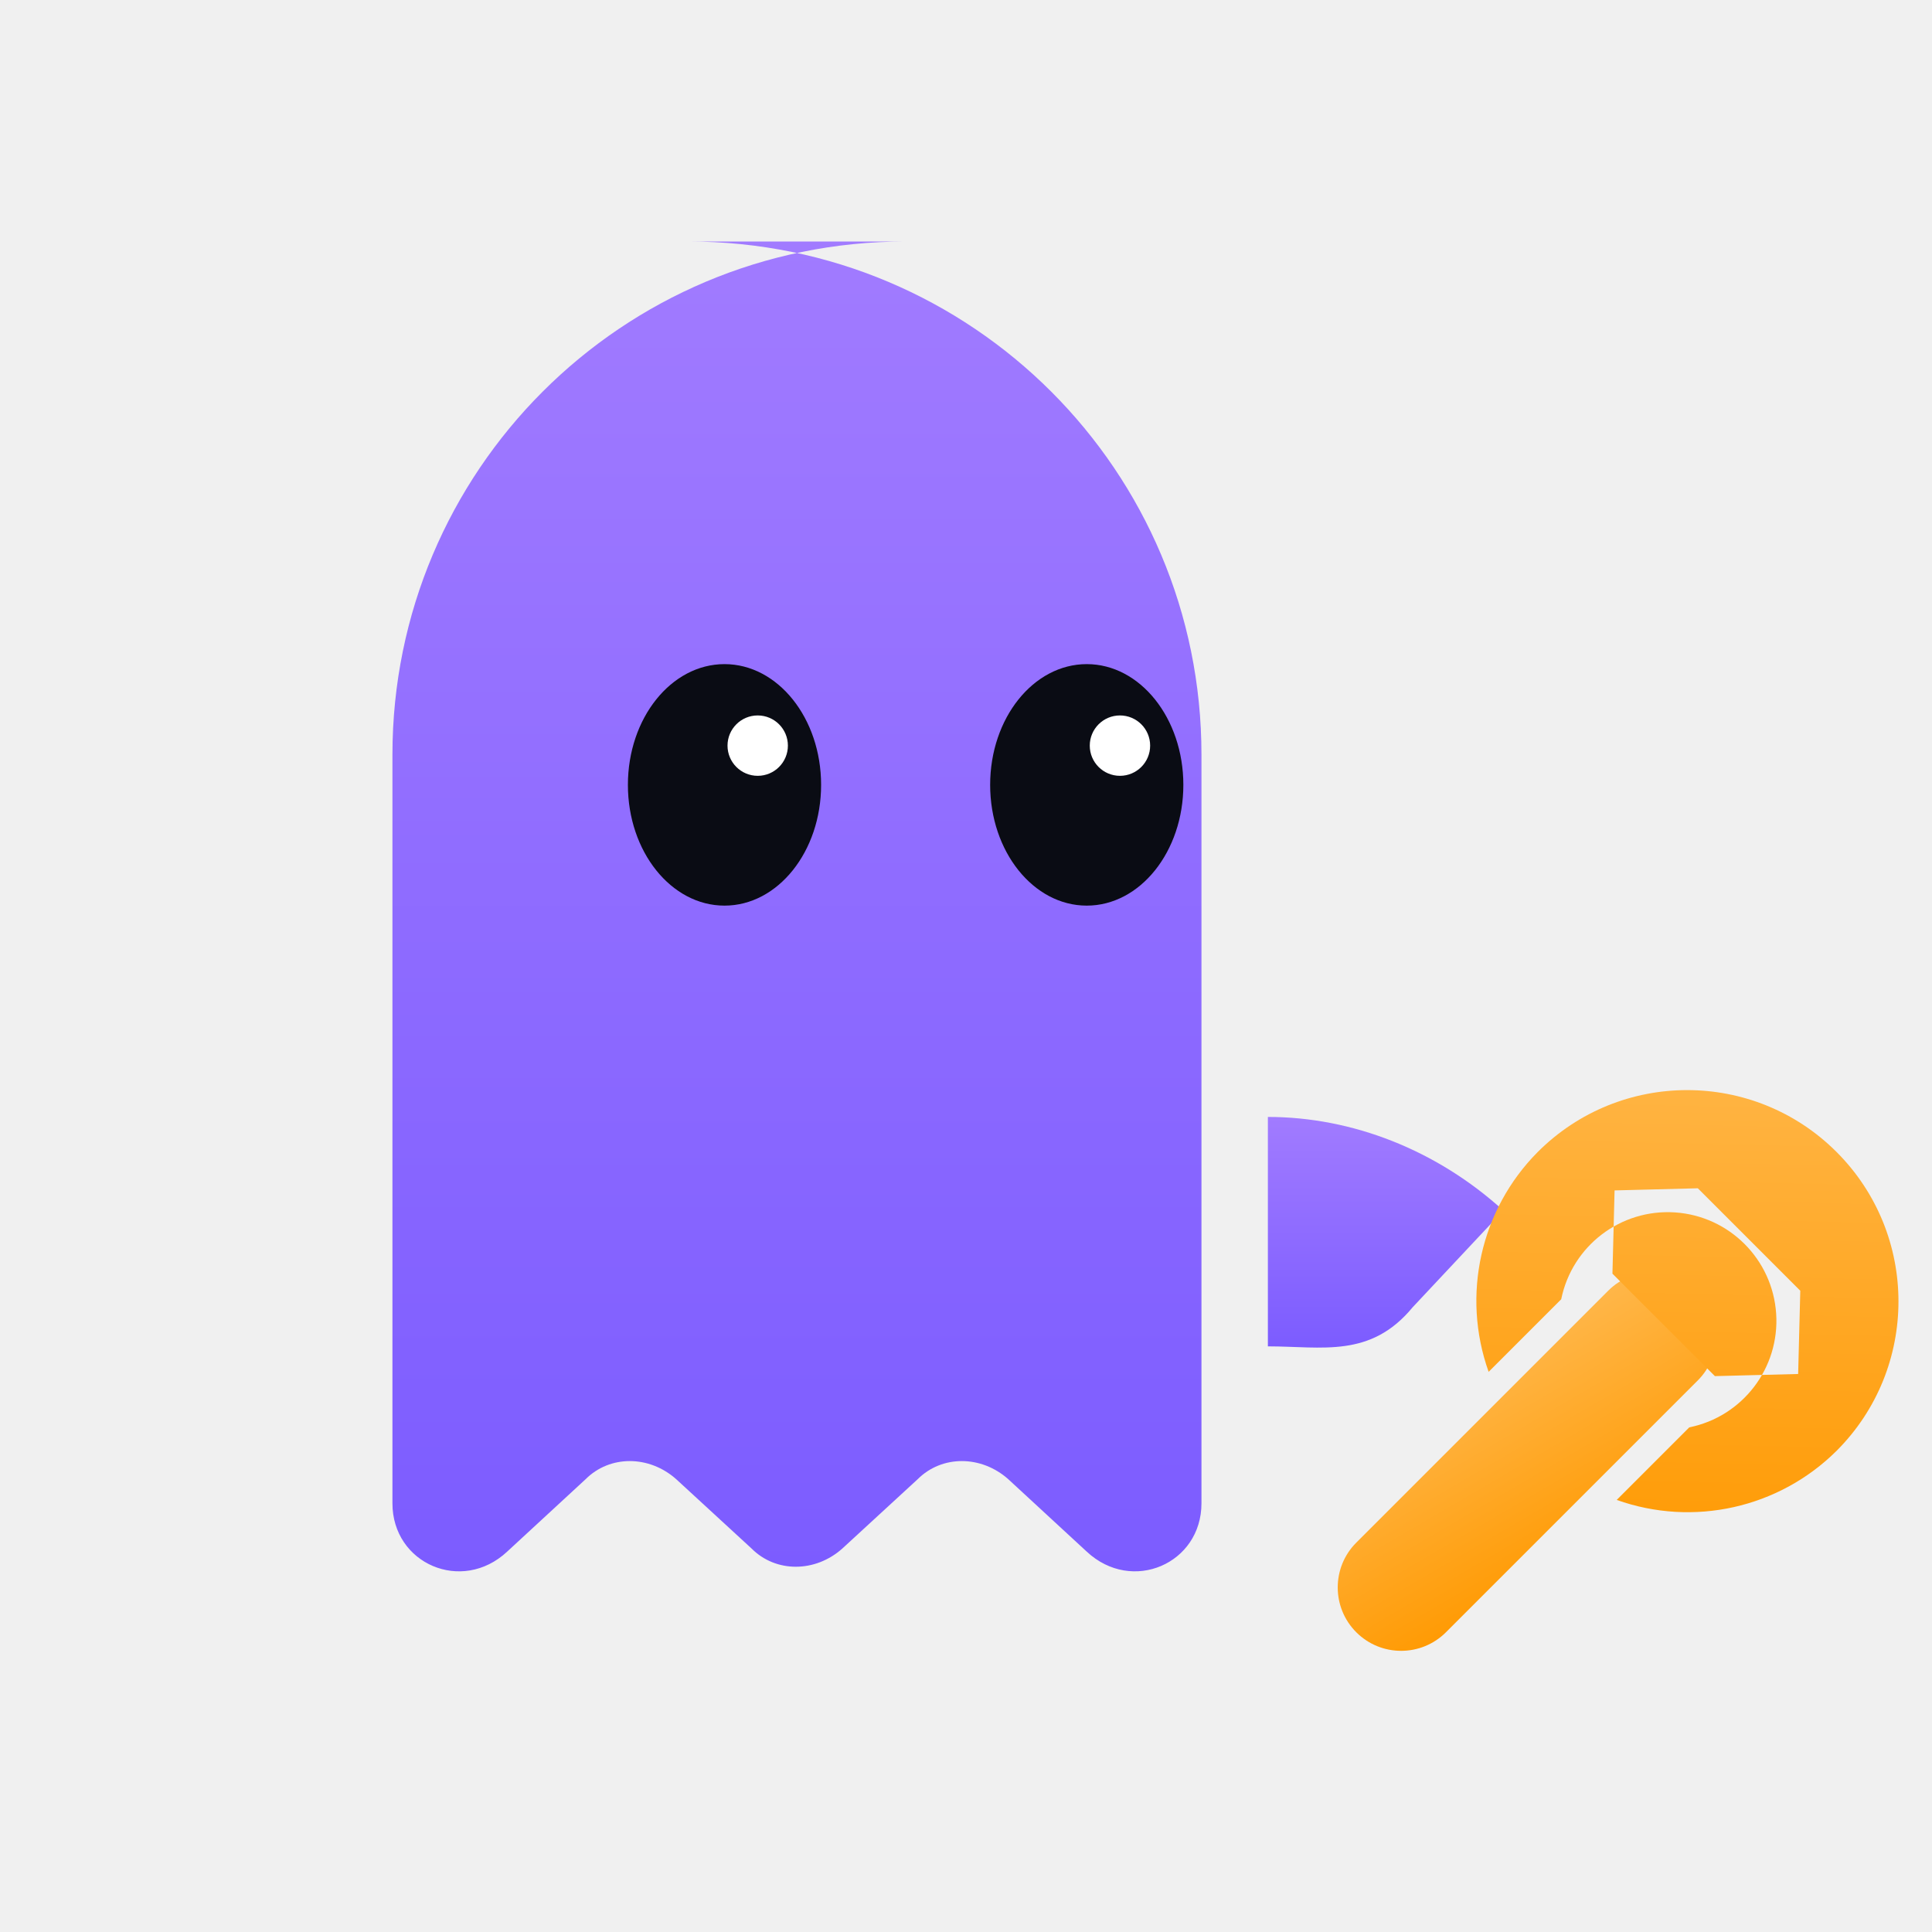
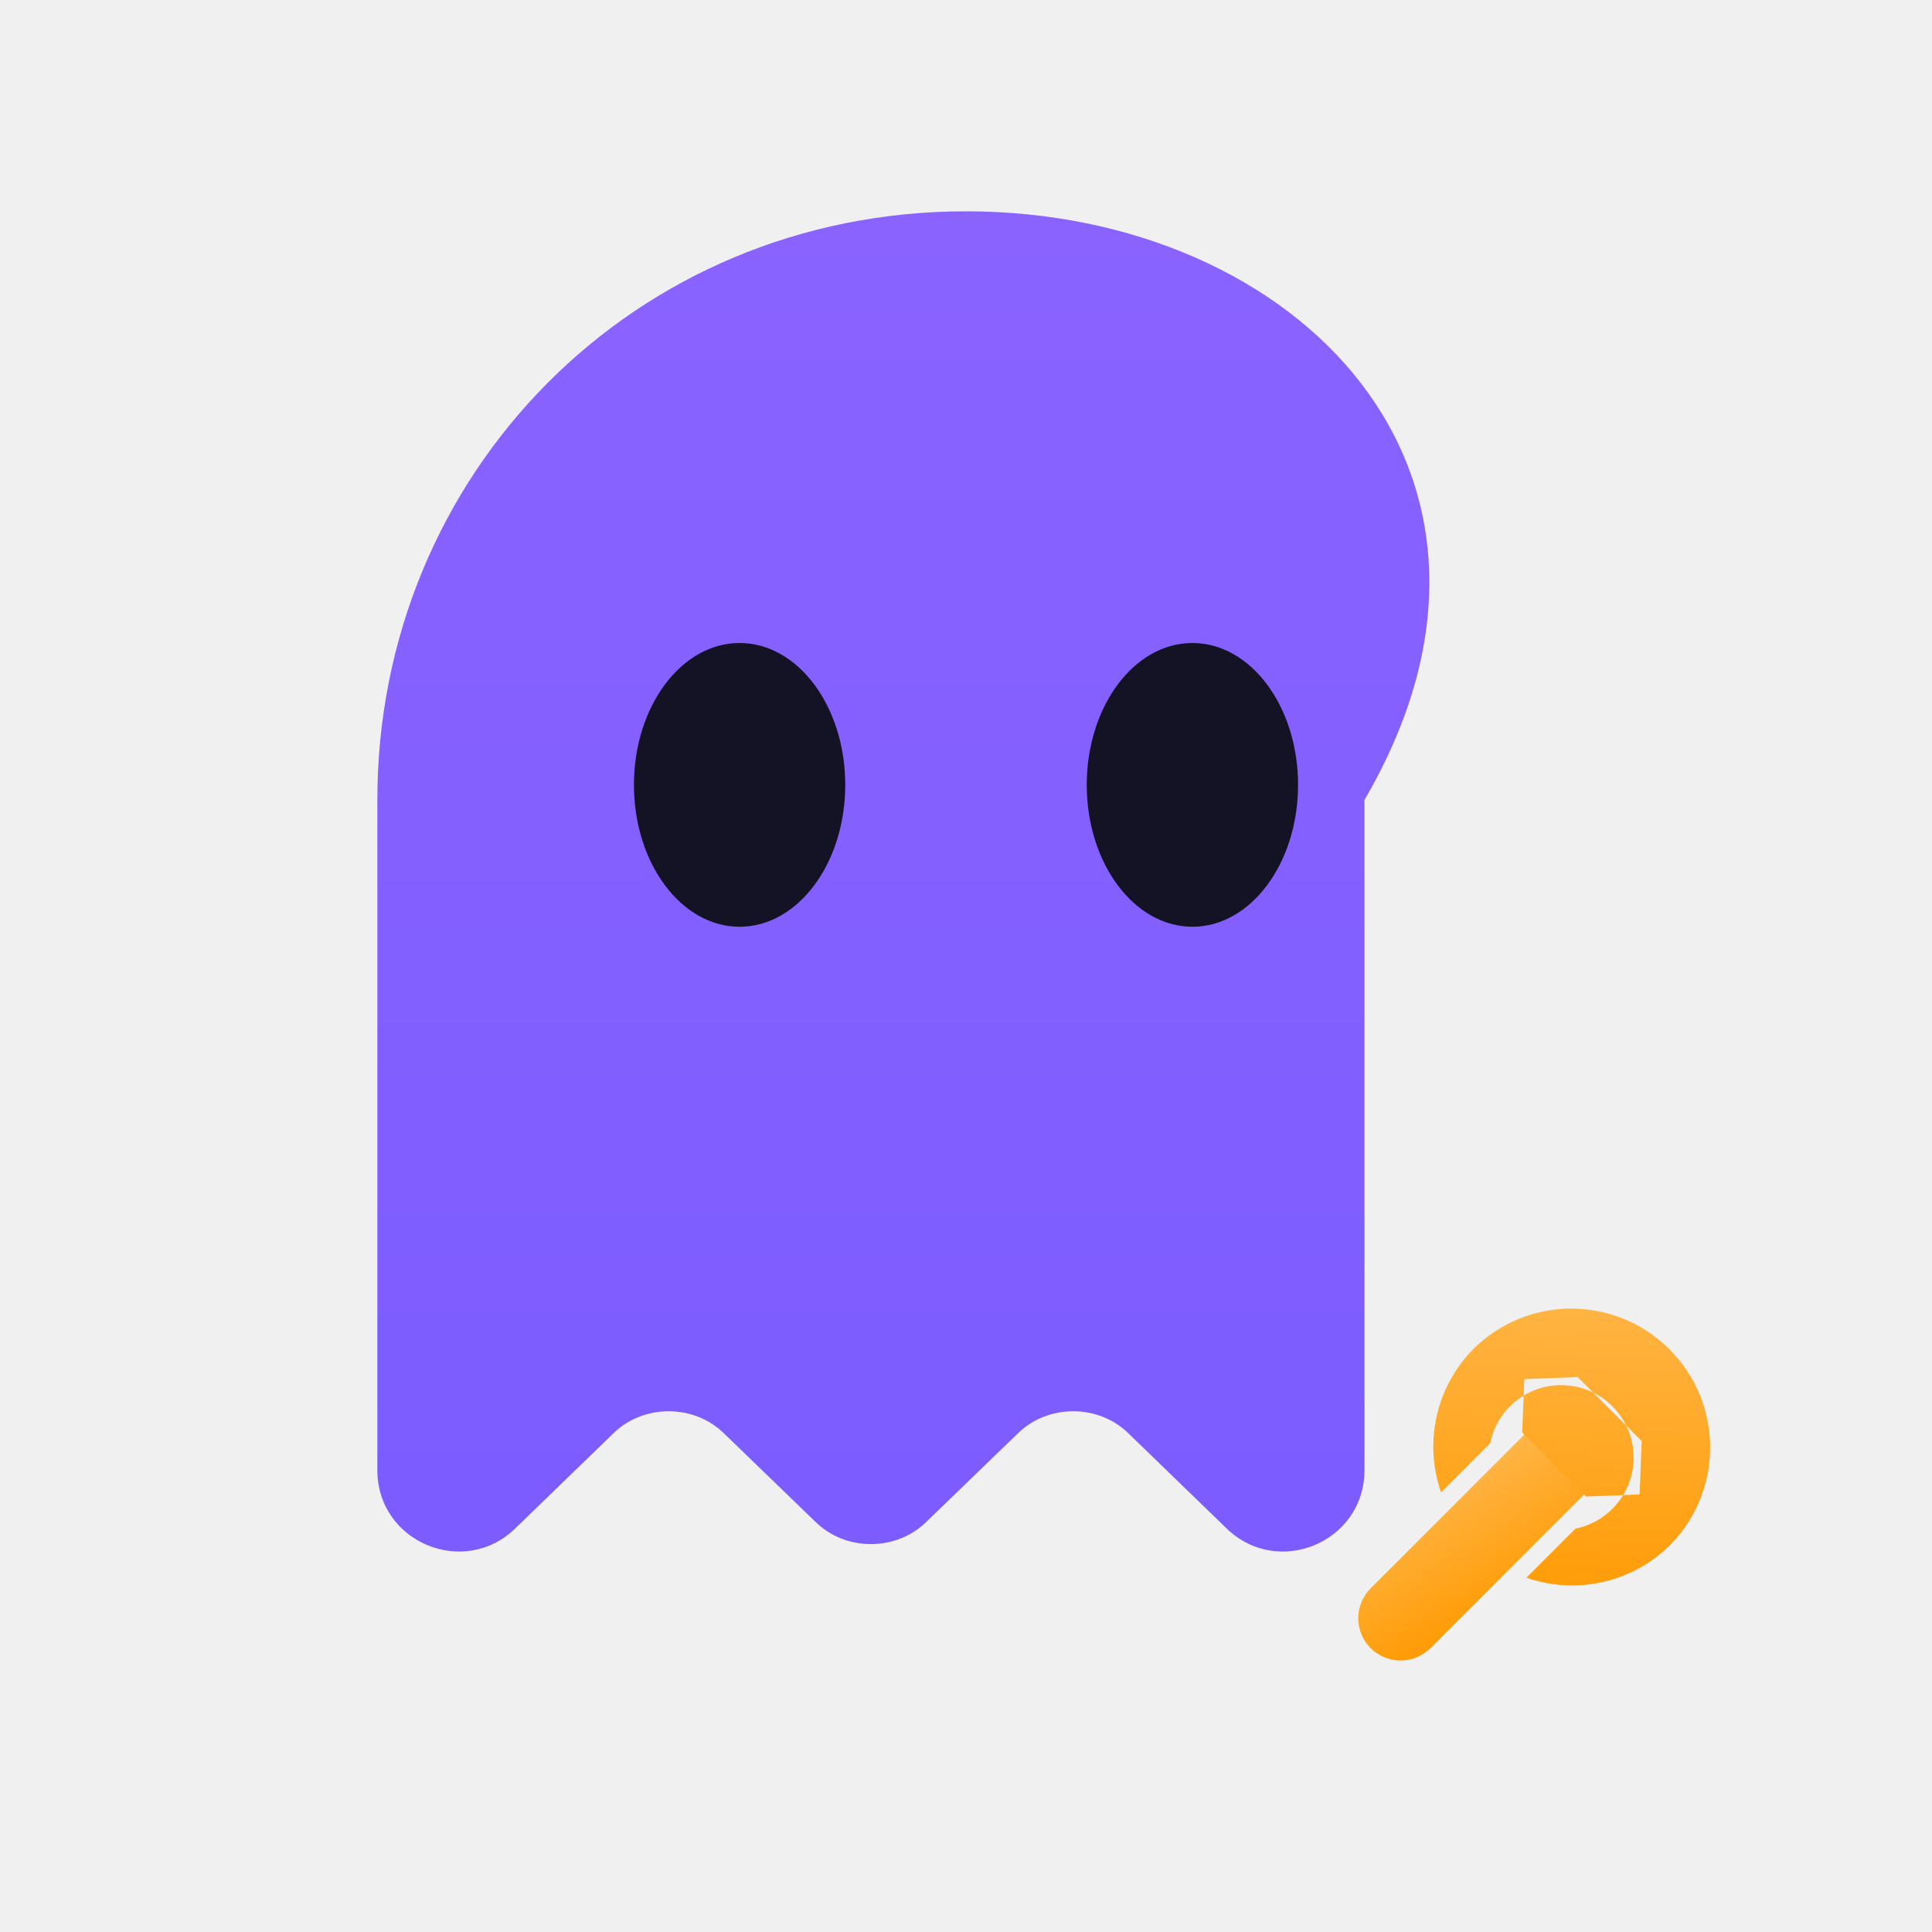
<svg xmlns="http://www.w3.org/2000/svg" viewBox="0 0 64 64" role="img" aria-label="Kiro ghost holding a wrench">
  <defs>
    <linearGradient id="ghostGrad" x1="0" y1="0" x2="0" y2="1">
-       <stop offset="0" stop-color="#a17bff" />
+       <stop offset="0" stop-color="#8a63ff" />
      <stop offset="1" stop-color="#7c5cff" />
    </linearGradient>
    <linearGradient id="wrenchGrad" x1="0" y1="0" x2="1" y2="1">
      <stop offset="0" stop-color="#ffb84d" />
      <stop offset="1" stop-color="#ff9900" />
    </linearGradient>
  </defs>
-   <path fill="url(#ghostGrad)" d="M30 8c-9.4 0-17 7.6-17 17v24.8c0 2 2.3 3 3.8 1.6l2.6-2.4c.8-.8 2.1-.8 3 0l2.5 2.3c.8.8 2.1.8 3 0l2.5-2.3c.8-.8 2.1-.8 3 0l2.6 2.4c1.5 1.4 3.8.4 3.8-1.6V25c0-9.4-7.6-17-17-17z" />
-   <ellipse cx="24" cy="26" rx="3.2" ry="4" fill="#0a0c14" />
-   <ellipse cx="36" cy="26" rx="3.2" ry="4" fill="#0a0c14" />
-   <circle cx="25.1" cy="24.7" r="1" fill="#fff" />
-   <circle cx="37.1" cy="24.7" r="1" fill="#fff" />
-   <path fill="url(#ghostGrad)" d="M42 37c2.8 0 5.6 1.1 7.8 3.1l-3 3.2C45.4 45 43.8 44.6 42 44.6z" />
-   <g transform="rotate(45 52 47)">
-     <rect x="49.9" y="41" width="4.2" height="16" rx="2.1" fill="url(#wrenchGrad)" />
-     <path fill="url(#wrenchGrad)" fill-rule="evenodd" d="M52 34.5a7 7 0 0 0-7 7 7 7 0 0 0 4 6.3v-3.4a3.6 3.6 0 1 1 6 0v3.4a7 7 0 0 0 4-6.3 7 7 0 0 0-7-7zm-2.4 4.1h4.8l1.9 2-1.9 2h-4.8l-1.9-2z" />
+   <path fill="url(#ghostGrad)" d="M32 7c-11 0-19.5 8.7-19.5 19.5v22.2c0 2.4 2.9 3.6 4.6 1.9l3.2-3.1c1-1 2.7-1 3.7 0l3 2.9c1 1 2.7 1 3.7 0l3-2.9c1-1 2.7-1 3.7 0l3.2 3.1c1.7 1.7 4.6.5 4.6-1.9V26.5C51.5 15.7 43 7 32 7z" />
+   <ellipse cx="24.5" cy="26" rx="3.5" ry="4.7" fill="#141326" />
+   <ellipse cx="39.5" cy="26" rx="3.5" ry="4.7" fill="#141326" />
+   <g transform="rotate(45 50 50)">
+     <rect x="48.6" y="46" width="2.8" height="10.5" rx="1.4" fill="url(#wrenchGrad)" />
+     <path fill="url(#wrenchGrad)" fill-rule="evenodd" d="M50 42.5a4.6 4.6 0 0 0-4.6 4.6 4.6 4.6 0 0 0 2.6 4.1v-2.3a2.4 2.4 0 1 1 4 0v2.3a4.6 4.6 0 0 0 2.6-4.1 4.6 4.6 0 0 0-4.6-4.6zm-1.5 2.8h3l1.2 1.3-1.2 1.3h-3l-1.2-1.3z" />
  </g>
</svg>
